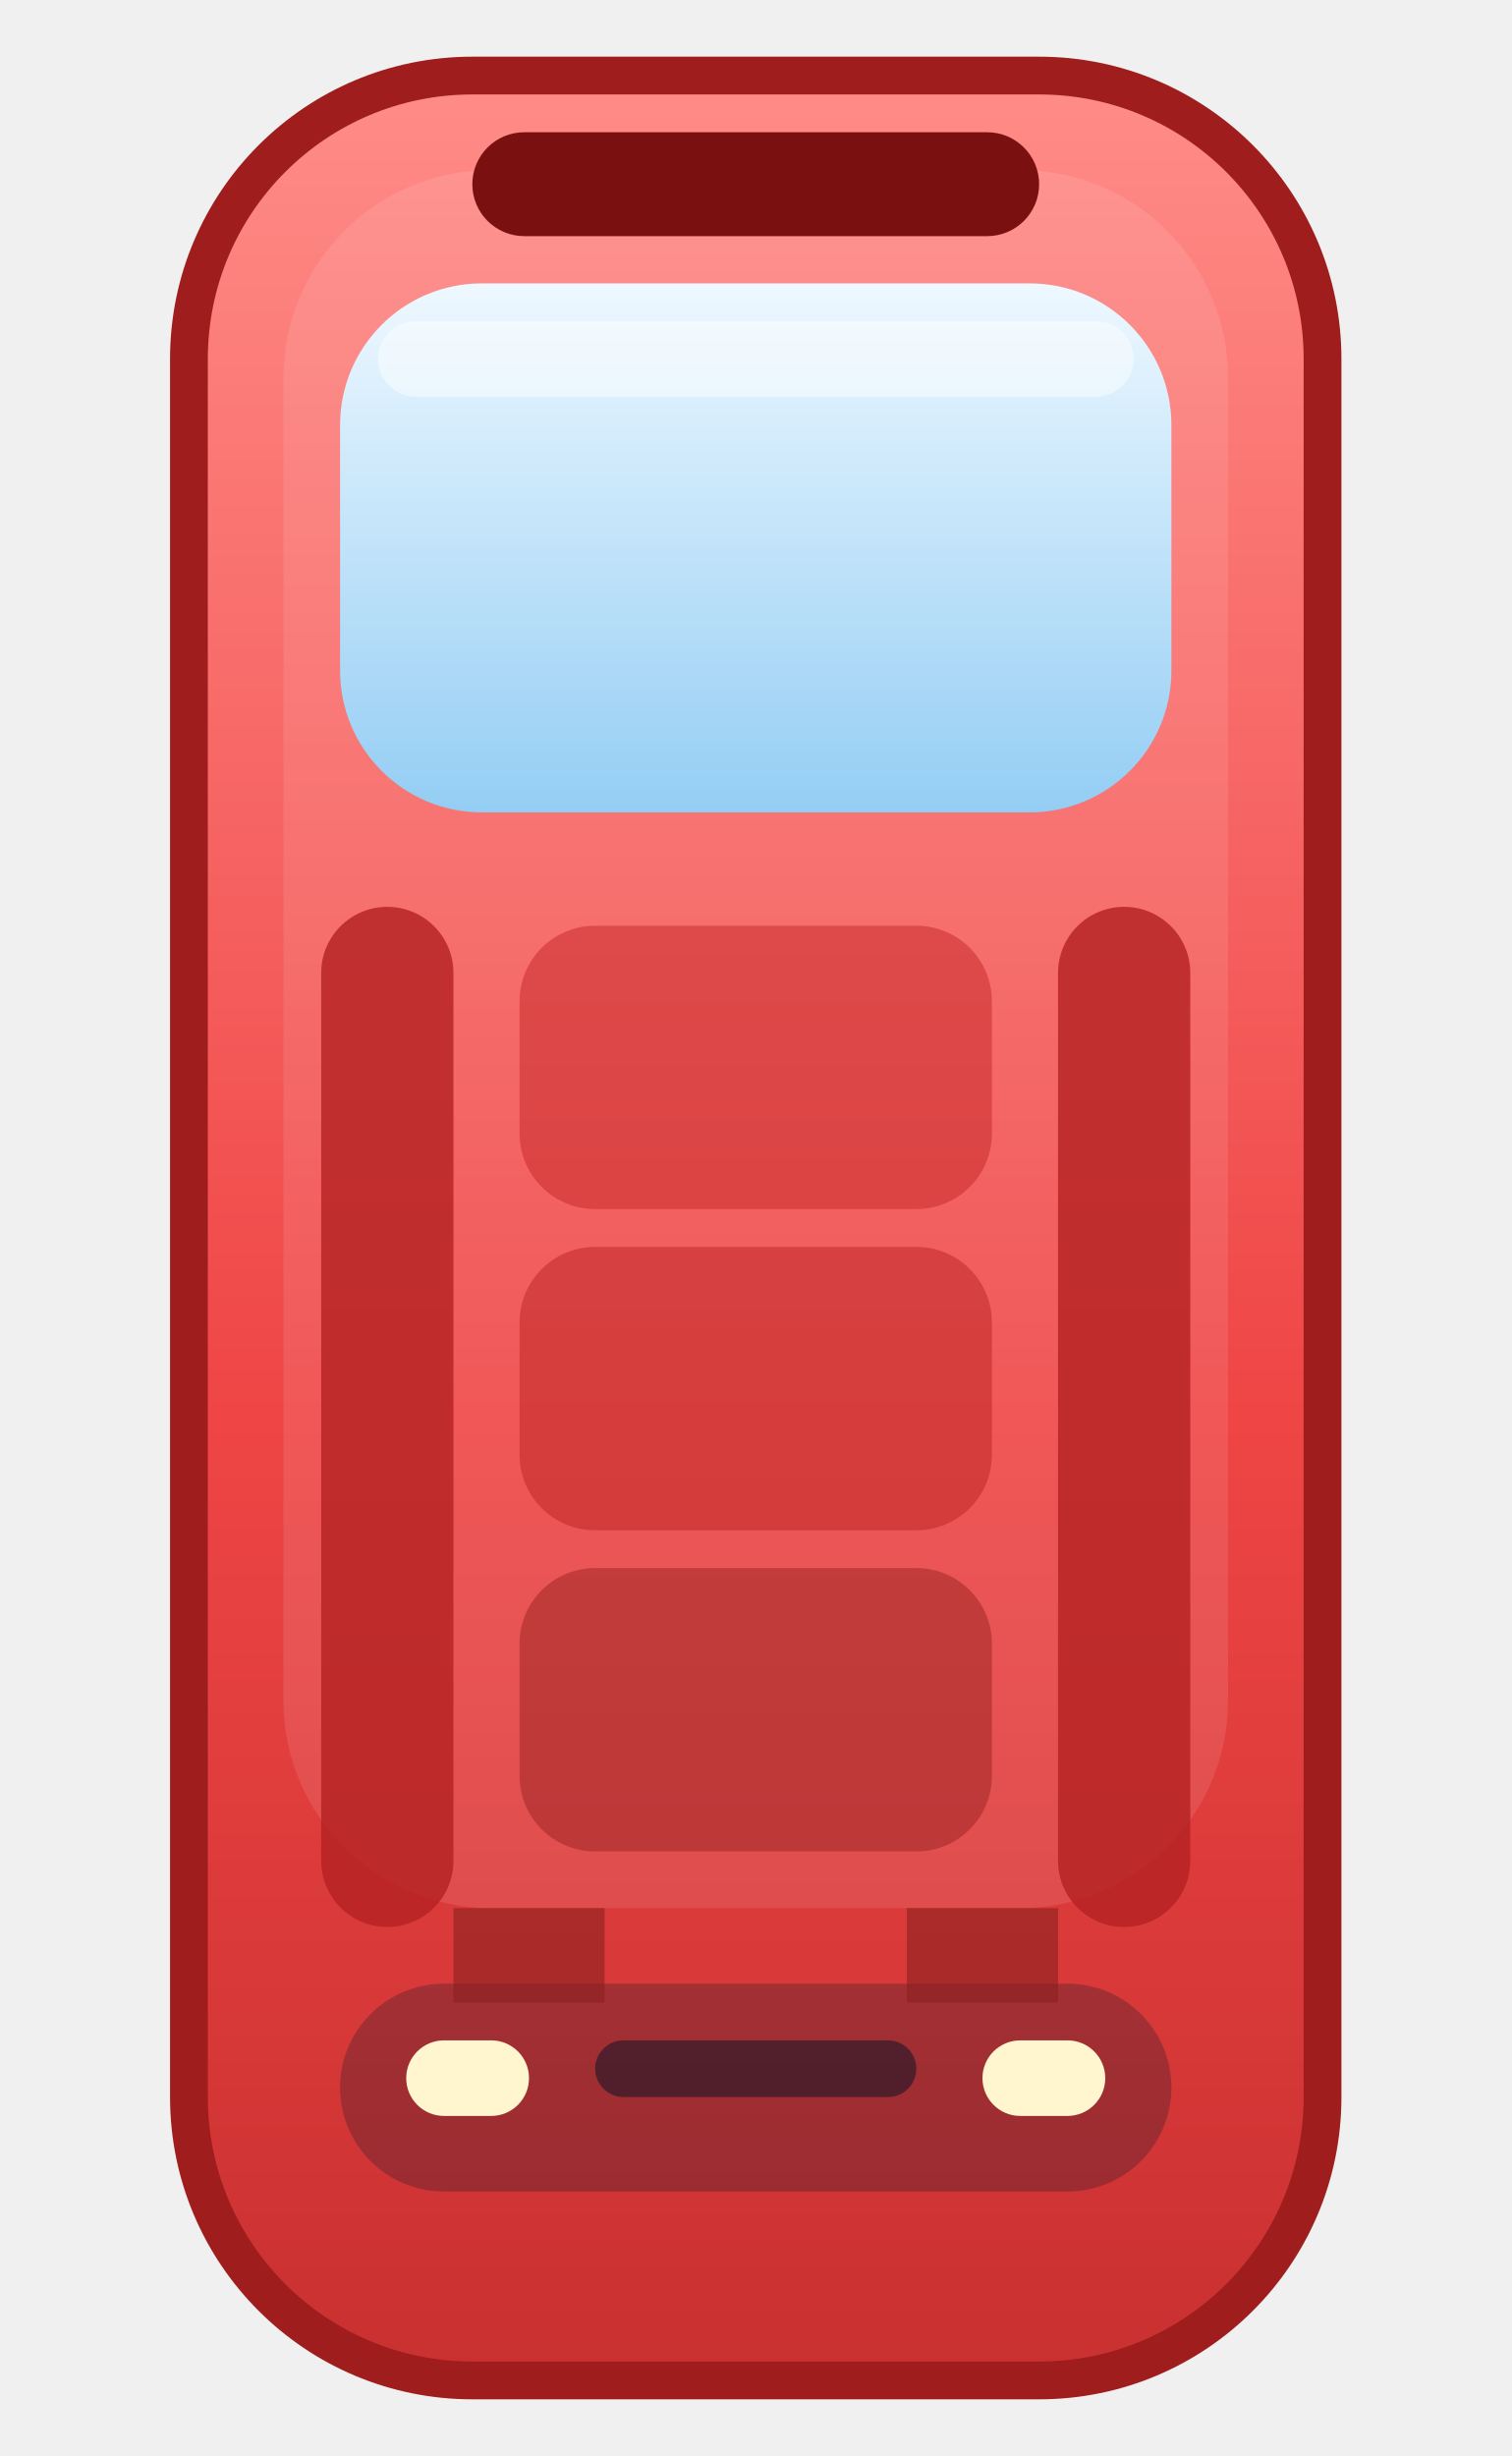
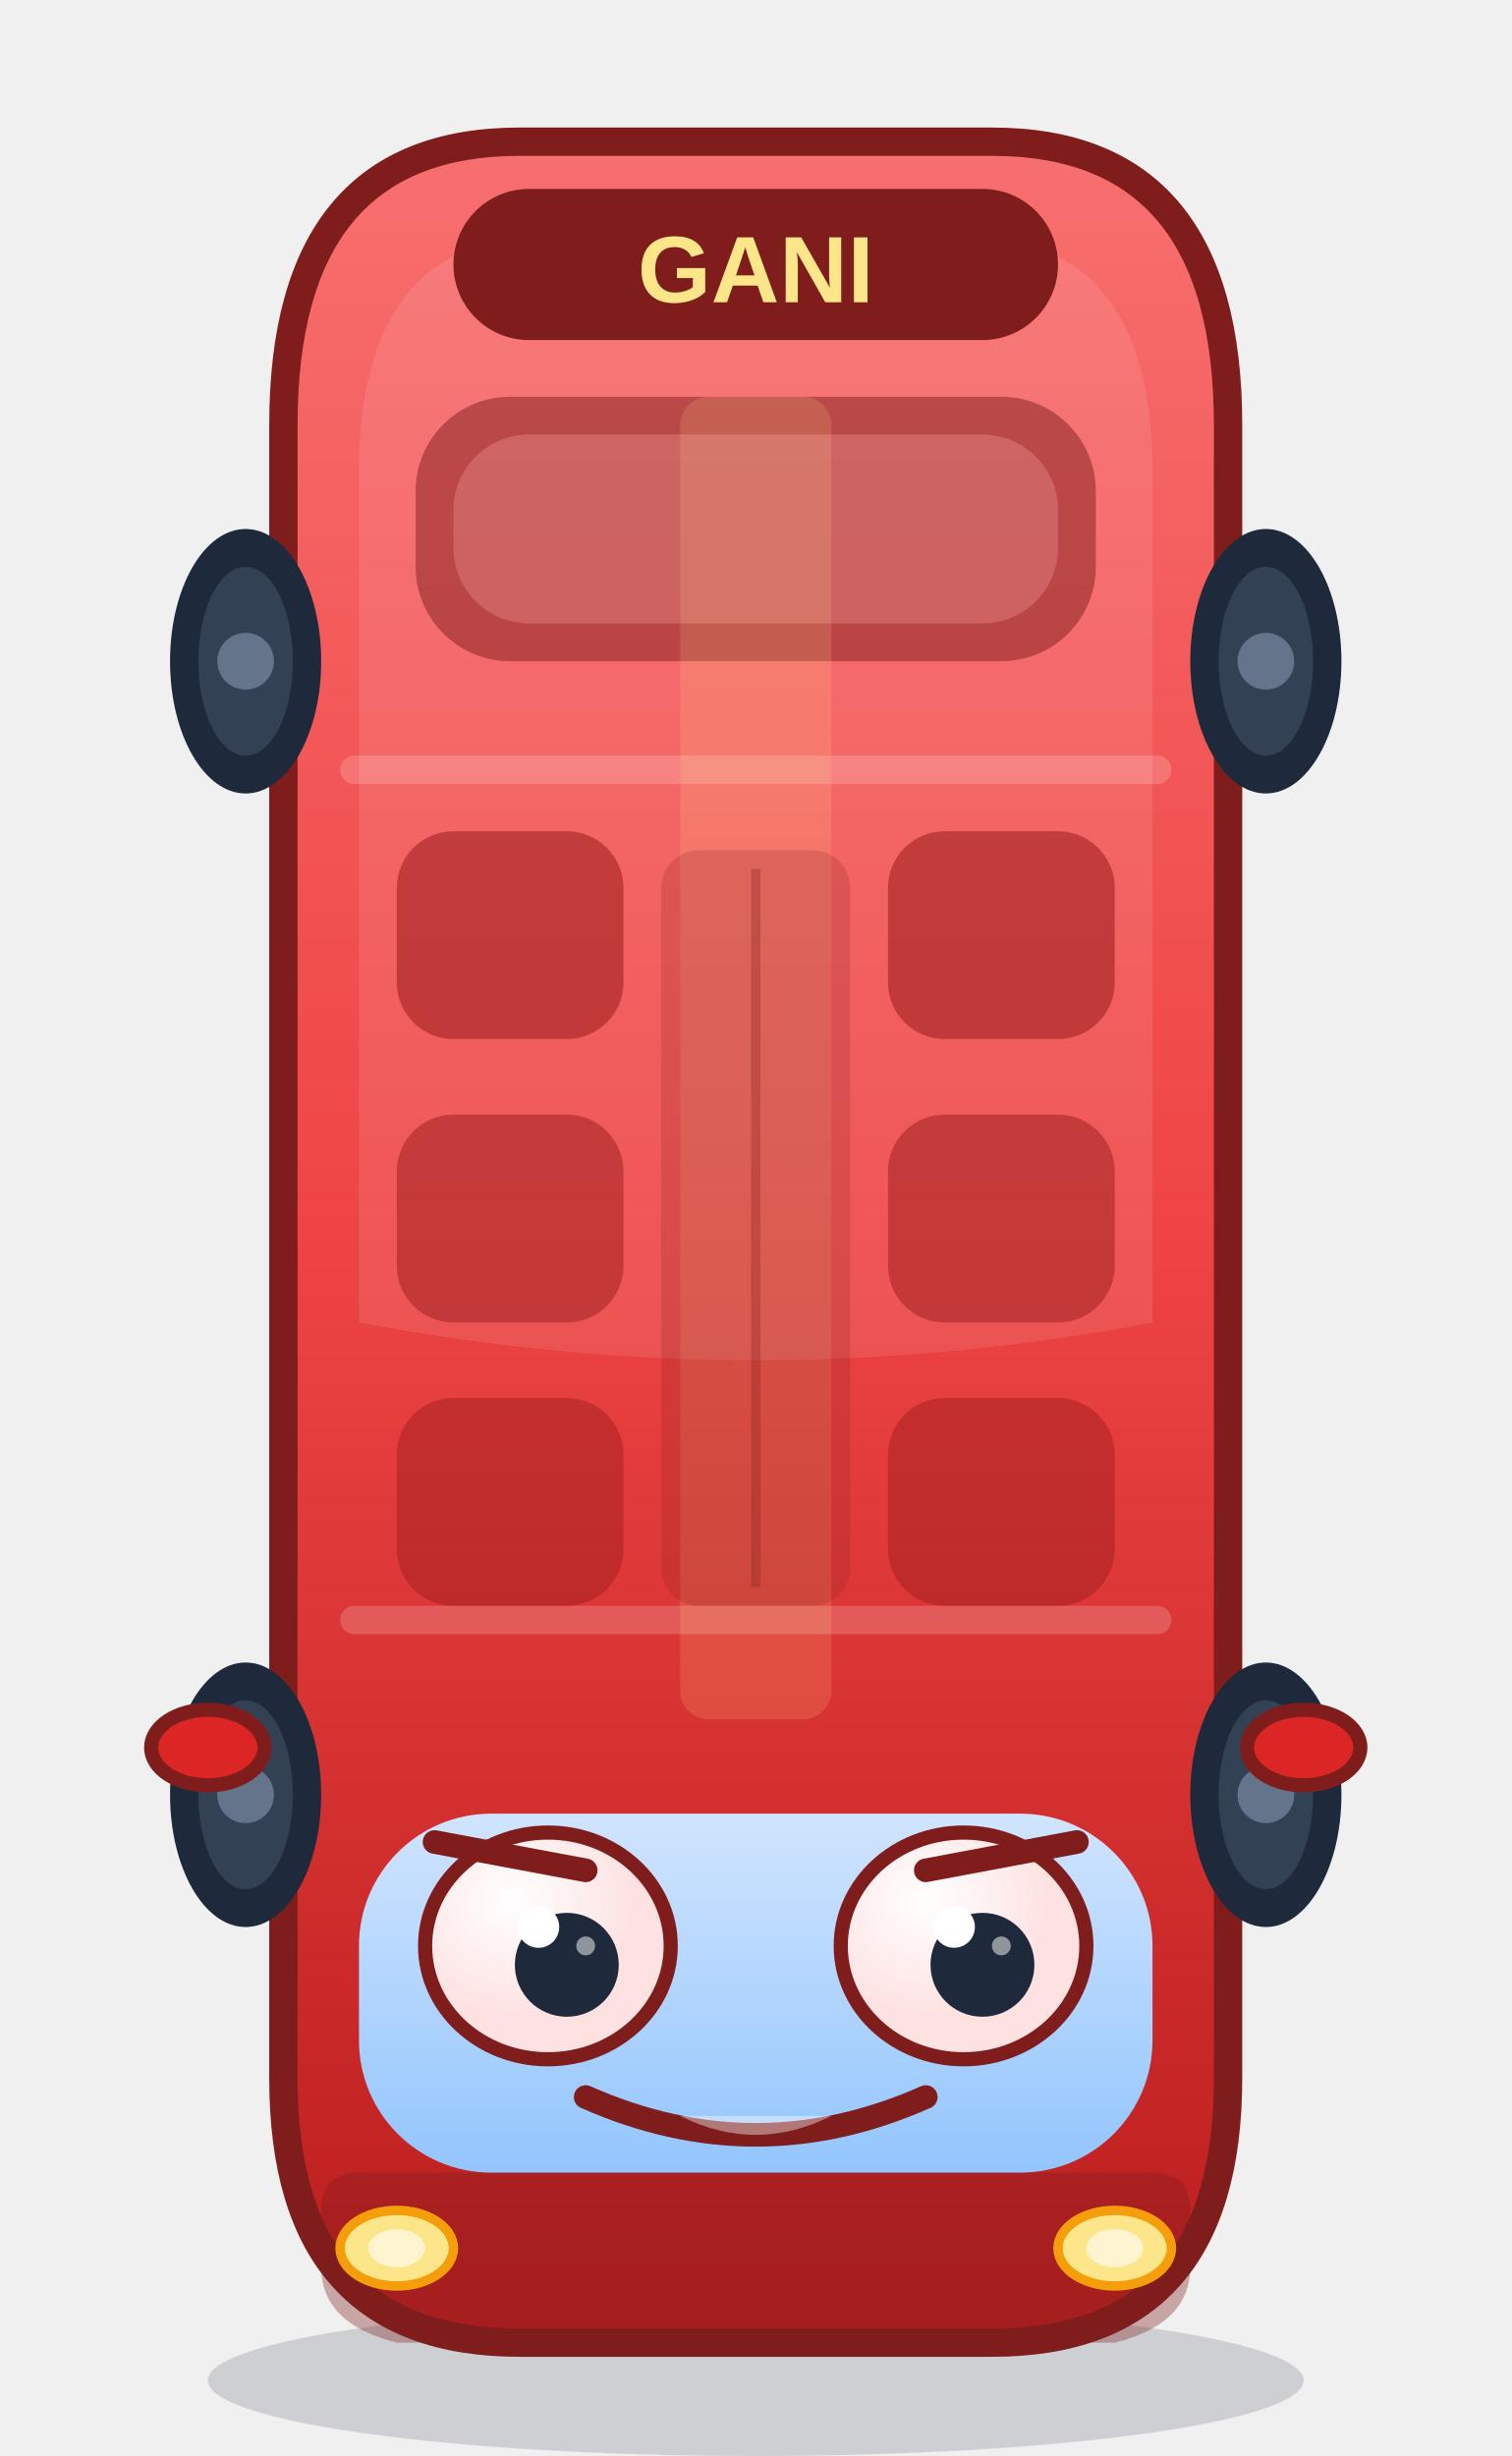
<svg xmlns="http://www.w3.org/2000/svg" width="160" height="260" viewBox="0 0 160 260">
  <defs>
-     <linearGradient id="ganiBody" x1="80" y1="8" x2="80" y2="252" gradientUnits="userSpaceOnUse">
-       <stop offset="0" stop-color="#ff8c88" />
-       <stop offset="0.58" stop-color="#ef4545" />
-       <stop offset="1" stop-color="#c93030" />
+     <linearGradient id="ganiBody2" x1="80" y1="10" x2="80" y2="250" gradientUnits="userSpaceOnUse">
+       <stop offset="0" stop-color="#f87171" />
+       <stop offset="0.5" stop-color="#ef4444" />
+       <stop offset="1" stop-color="#b91c1c" />
    </linearGradient>
-     <linearGradient id="ganiGlass" x1="80" y1="30" x2="80" y2="96" gradientUnits="userSpaceOnUse">
-       <stop offset="0" stop-color="#eef8ff" />
-       <stop offset="1" stop-color="#84c6f2" />
+     <radialGradient id="ganiEyeShine2" cx="0.35" cy="0.3" r="0.5">
+       <stop offset="0" stop-color="#ffffff" />
+       <stop offset="1" stop-color="#fee2e2" />
+     </radialGradient>
+     <linearGradient id="ganiWindshield2" x1="80" y1="185" x2="80" y2="230" gradientUnits="userSpaceOnUse">
+       <stop offset="0" stop-color="#dbeafe" />
+       <stop offset="1" stop-color="#93c5fd" />
    </linearGradient>
  </defs>
-   <ellipse cx="80" cy="234" rx="46" ry="14" fill="#0f172a" opacity="0.2" />
-   <rect x="20" y="8" width="120" height="244" rx="30" fill="url(#ganiBody)" stroke="#9f1d1d" stroke-width="4" />
-   <rect x="30" y="18" width="100" height="184" rx="22" fill="#ffffff" opacity="0.1" />
-   <rect x="50" y="14" width="60" height="11" rx="5.5" fill="#7b1010" />
-   <rect x="36" y="30" width="88" height="56" rx="15" fill="url(#ganiGlass)" />
-   <rect x="40" y="34" width="80" height="8" rx="4" fill="#ffffff" opacity="0.45" />
-   <rect x="34" y="96" width="14" height="108" rx="7" fill="#b42121" opacity="0.8" />
-   <rect x="112" y="96" width="14" height="108" rx="7" fill="#b42121" opacity="0.8" />
-   <rect x="55" y="98" width="50" height="30" rx="8" fill="#c92a2a" opacity="0.54" />
-   <rect x="55" y="132" width="50" height="30" rx="8" fill="#b71f1f" opacity="0.48" />
-   <rect x="55" y="166" width="50" height="30" rx="8" fill="#8f1b1b" opacity="0.44" />
-   <rect x="36" y="210" width="88" height="22" rx="11" fill="#0f172a" opacity="0.27" />
-   <rect x="63" y="216" width="34" height="6" rx="3" fill="#0a1227" opacity="0.52" />
-   <rect x="43" y="216" width="13" height="8" rx="4" fill="#fff6cf" />
-   <rect x="104" y="216" width="13" height="8" rx="4" fill="#fff6cf" />
-   <path d="M48 202h16v10H48z" fill="#8a1f1f" opacity="0.6" />
-   <path d="M96 202h16v10H96z" fill="#8a1f1f" opacity="0.6" />
+   <ellipse cx="80" cy="252" rx="58" ry="8" fill="#0f172a" opacity="0.15" />
+   <path d="M30,45 Q30,15 55,15 L105,15 Q130,15 130,45 L130,220 Q130,248 105,248 L55,248 Q30,248 30,220 Z" fill="url(#ganiBody2)" stroke="#7f1d1d" stroke-width="3" />
+   <path d="M38,50 Q38,25 58,25 L102,25 Q122,25 122,50 L122,140 Q80,148 38,140 Z" fill="#ffffff" opacity="0.1" />
+   <rect x="48" y="20" width="64" height="16" rx="8" fill="#7f1d1d" />
+   <text x="80" y="32" font-family="Arial,sans-serif" font-size="10" font-weight="bold" fill="#fde68a" text-anchor="middle">GANI</text>
+   <rect x="44" y="42" width="72" height="28" rx="10" fill="#7f1d1d" opacity="0.5" />
+   <rect x="48" y="46" width="64" height="20" rx="8" fill="#fca5a5" opacity="0.3" />
+   <rect x="36" y="80" width="88" height="3" rx="1.5" fill="#ffffff" opacity="0.18" />
+   <rect x="36" y="170" width="88" height="3" rx="1.5" fill="#ffffff" opacity="0.18" />
+   <rect x="72" y="42" width="16" height="140" rx="3" fill="#fde68a" opacity="0.15" />
+   <rect x="42" y="88" width="24" height="22" rx="6" fill="#991b1b" opacity="0.55" />
+   <rect x="94" y="88" width="24" height="22" rx="6" fill="#991b1b" opacity="0.55" />
+   <rect x="42" y="118" width="24" height="22" rx="6" fill="#991b1b" opacity="0.5" />
+   <rect x="94" y="118" width="24" height="22" rx="6" fill="#991b1b" opacity="0.5" />
+   <rect x="42" y="148" width="24" height="22" rx="6" fill="#991b1b" opacity="0.45" />
+   <rect x="94" y="148" width="24" height="22" rx="6" fill="#991b1b" opacity="0.45" />
+   <rect x="70" y="90" width="20" height="80" rx="4" fill="#7f1d1d" opacity="0.2" />
+   <line x1="80" y1="92" x2="80" y2="168" stroke="#7f1d1d" stroke-width="1" opacity="0.3" />
+   <ellipse cx="26" cy="70" rx="8" ry="14" fill="#1e293b" />
+   <ellipse cx="26" cy="70" rx="5" ry="10" fill="#334155" />
+   <ellipse cx="26" cy="190" rx="8" ry="14" fill="#1e293b" />
+   <ellipse cx="26" cy="190" rx="5" ry="10" fill="#334155" />
+   <ellipse cx="134" cy="70" rx="8" ry="14" fill="#1e293b" />
+   <ellipse cx="134" cy="70" rx="5" ry="10" fill="#334155" />
+   <ellipse cx="134" cy="190" rx="8" ry="14" fill="#1e293b" />
+   <ellipse cx="134" cy="190" rx="5" ry="10" fill="#334155" />
+   <circle cx="26" cy="70" r="3" fill="#64748b" />
+   <circle cx="26" cy="190" r="3" fill="#64748b" />
+   <circle cx="134" cy="70" r="3" fill="#64748b" />
+   <circle cx="134" cy="190" r="3" fill="#64748b" />
+   <ellipse cx="22" cy="185" rx="6" ry="4" fill="#dc2626" stroke="#7f1d1d" stroke-width="1.5" />
+   <ellipse cx="138" cy="185" rx="6" ry="4" fill="#dc2626" stroke="#7f1d1d" stroke-width="1.5" />
+   <path d="M38,230 L122,230 Q126,230 126,234 L126,240 Q126,246 118,248 L42,248 Q34,246 34,240 L34,234 Q34,230 38,230 Z" fill="#7f1d1d" opacity="0.35" />
+   <rect x="38" y="192" width="84" height="38" rx="14" fill="url(#ganiWindshield2)" />
+   <ellipse cx="58" cy="206" rx="13" ry="12" fill="url(#ganiEyeShine2)" stroke="#7f1d1d" stroke-width="1.5" />
+   <path d="M46,195 L62,198" fill="none" stroke="#7f1d1d" stroke-width="2.5" stroke-linecap="round" />
+   <circle cx="60" cy="208" r="5.5" fill="#1e293b" />
+   <circle cx="57" cy="204" r="2.2" fill="#ffffff" />
+   <circle cx="62" cy="206" r="1" fill="#ffffff" opacity="0.5" />
+   <ellipse cx="102" cy="206" rx="13" ry="12" fill="url(#ganiEyeShine2)" stroke="#7f1d1d" stroke-width="1.5" />
+   <path d="M114,195 L98,198" fill="none" stroke="#7f1d1d" stroke-width="2.5" stroke-linecap="round" />
+   <circle cx="104" cy="208" r="5.5" fill="#1e293b" />
+   <circle cx="101" cy="204" r="2.2" fill="#ffffff" />
+   <circle cx="106" cy="206" r="1" fill="#ffffff" opacity="0.5" />
+   <path d="M62,222 Q80,230 98,222" fill="none" stroke="#7f1d1d" stroke-width="2.5" stroke-linecap="round" />
+   <path d="M72,224 Q80,228 88,224" fill="#ffffff" opacity="0.4" />
+   <ellipse cx="42" cy="238" rx="6" ry="4" fill="#fde68a" stroke="#f59e0b" stroke-width="1" />
+   <ellipse cx="118" cy="238" rx="6" ry="4" fill="#fde68a" stroke="#f59e0b" stroke-width="1" />
+   <ellipse cx="42" cy="238" rx="3" ry="2" fill="#ffffff" opacity="0.6" />
+   <ellipse cx="118" cy="238" rx="3" ry="2" fill="#ffffff" opacity="0.6" />
</svg>
